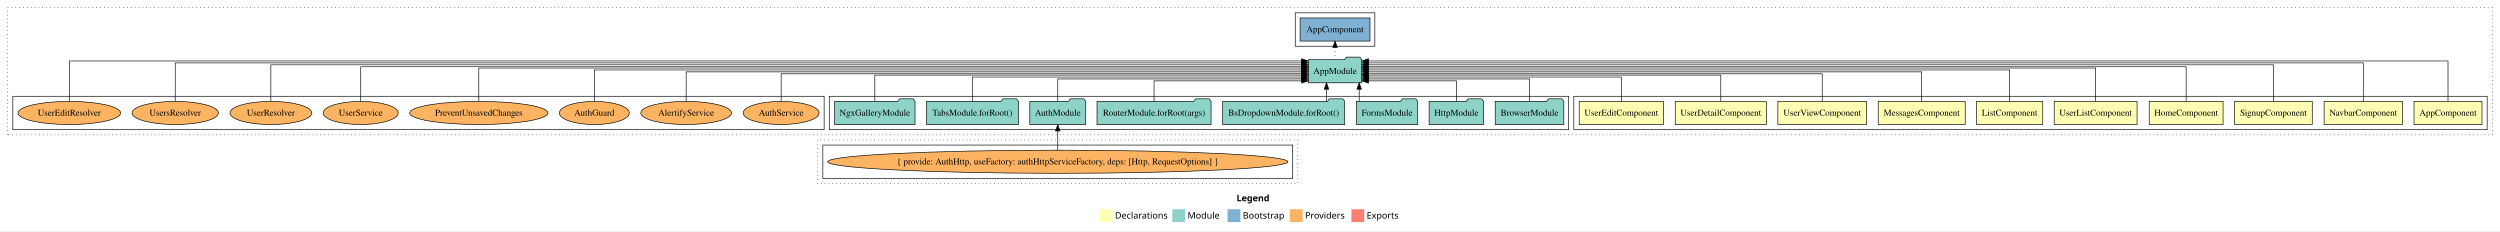
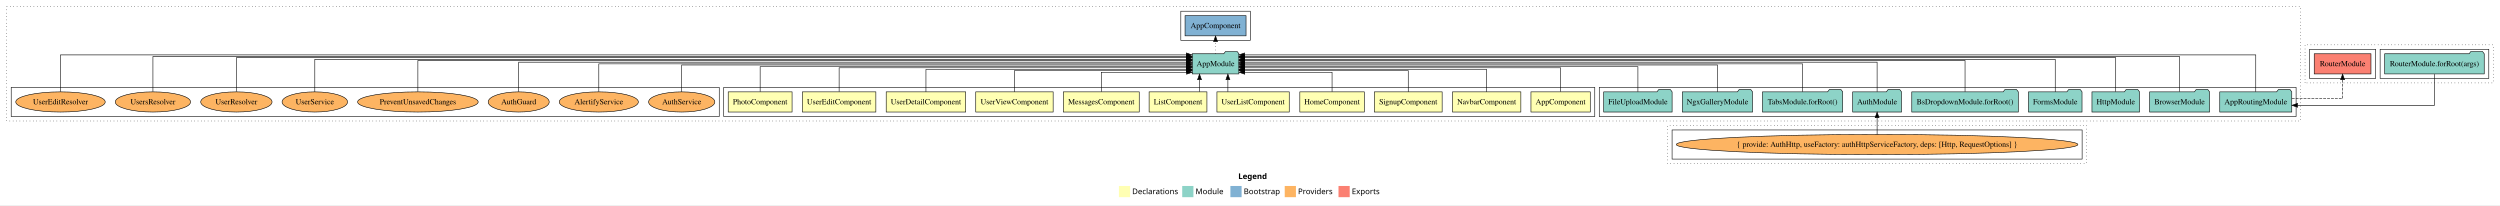
- <svg xmlns="http://www.w3.org/2000/svg" width="3895pt" height="360pt" viewBox="0.00 0.00 3895.00 360.00">
-   <g id="graph0" class="graph" transform="scale(1 1) rotate(0) translate(4 356)">
-     <polygon fill="#ffffff" stroke="transparent" points="-4,4 -4,-356 3891,-356 3891,4 -4,4" />
-     <text text-anchor="start" x="1922.509" y="-42.4" font-family="sans-serif" font-weight="bold" font-size="14.00" fill="#000000">Legend</text>
-     <polygon fill="#ffffb3" stroke="transparent" points="1709.5,-10 1709.5,-30 1729.5,-30 1729.5,-10 1709.5,-10" />
-     <text text-anchor="start" x="1733.129" y="-15.4" font-family="sans-serif" font-size="14.00" fill="#000000">  Declarations</text>
-     <polygon fill="#8dd3c7" stroke="transparent" points="1822.5,-10 1822.5,-30 1842.5,-30 1842.5,-10 1822.5,-10" />
-     <text text-anchor="start" x="1846.225" y="-15.4" font-family="sans-serif" font-size="14.00" fill="#000000">  Module</text>
-     <polygon fill="#80b1d3" stroke="transparent" points="1908.5,-10 1908.5,-30 1928.5,-30 1928.5,-10 1908.5,-10" />
-     <text text-anchor="start" x="1932.281" y="-15.4" font-family="sans-serif" font-size="14.00" fill="#000000">  Bootstrap</text>
-     <polygon fill="#fdb462" stroke="transparent" points="2005.5,-10 2005.5,-30 2025.5,-30 2025.5,-10 2005.5,-10" />
-     <text text-anchor="start" x="2029.173" y="-15.4" font-family="sans-serif" font-size="14.00" fill="#000000">  Providers</text>
-     <polygon fill="#fb8072" stroke="transparent" points="2101.5,-10 2101.5,-30 2121.5,-30 2121.5,-10 2101.5,-10" />
-     <text text-anchor="start" x="2125.226" y="-15.4" font-family="sans-serif" font-size="14.00" fill="#000000">  Exports</text>
+ <svg xmlns="http://www.w3.org/2000/svg" width="4463pt" height="366pt" viewBox="0.00 0.00 4463.00 366.00">
+   <g id="graph0" class="graph" transform="scale(1 1) rotate(0) translate(4 362)">
+     <polygon fill="#ffffff" stroke="transparent" points="-4,4 -4,-362 4459,-362 4459,4 -4,4" />
+     <text text-anchor="start" x="2206.509" y="-42.4" font-family="sans-serif" font-weight="bold" font-size="14.00" fill="#000000">Legend</text>
+     <polygon fill="#ffffb3" stroke="transparent" points="1993.5,-10 1993.5,-30 2013.5,-30 2013.5,-10 1993.5,-10" />
+     <text text-anchor="start" x="2017.129" y="-15.4" font-family="sans-serif" font-size="14.00" fill="#000000">  Declarations</text>
+     <polygon fill="#8dd3c7" stroke="transparent" points="2106.5,-10 2106.5,-30 2126.5,-30 2126.5,-10 2106.5,-10" />
+     <text text-anchor="start" x="2130.225" y="-15.4" font-family="sans-serif" font-size="14.00" fill="#000000">  Module</text>
+     <polygon fill="#80b1d3" stroke="transparent" points="2192.5,-10 2192.5,-30 2212.5,-30 2212.5,-10 2192.5,-10" />
+     <text text-anchor="start" x="2216.281" y="-15.4" font-family="sans-serif" font-size="14.00" fill="#000000">  Bootstrap</text>
+     <polygon fill="#fdb462" stroke="transparent" points="2289.5,-10 2289.5,-30 2309.5,-30 2309.5,-10 2289.5,-10" />
+     <text text-anchor="start" x="2313.173" y="-15.4" font-family="sans-serif" font-size="14.00" fill="#000000">  Providers</text>
+     <polygon fill="#fb8072" stroke="transparent" points="2385.5,-10 2385.5,-30 2405.5,-30 2405.5,-10 2385.5,-10" />
+     <text text-anchor="start" x="2409.226" y="-15.4" font-family="sans-serif" font-size="14.00" fill="#000000">  Exports</text>
    <g id="clust1" class="cluster">
-       <polygon fill="none" stroke="#000000" stroke-dasharray="1,5" points="8,-146 8,-344 3879,-344 3879,-146 8,-146" />
+       <polygon fill="none" stroke="#000000" stroke-dasharray="1,5" points="8,-146 8,-350 4103,-350 4103,-146 8,-146" />
    </g>
    <g id="clust2" class="cluster">
-       <polygon fill="none" stroke="#000000" points="2448,-154 2448,-206 3871,-206 3871,-154 2448,-154" />
-     </g>
-     <g id="clust13" class="cluster">
-       <polygon fill="none" stroke="#000000" points="1288,-154 1288,-206 2440,-206 2440,-154 1288,-154" />
-     </g>
-     <g id="clust15" class="cluster">
-       <polygon fill="none" stroke="#000000" points="2014,-284 2014,-336 2138,-336 2138,-284 2014,-284" />
+       <polygon fill="none" stroke="#000000" points="1288,-154 1288,-206 2843,-206 2843,-154 1288,-154" />
+     </g>
+     <g id="clust14" class="cluster">
+       <polygon fill="none" stroke="#000000" points="2851,-154 2851,-206 4095,-206 4095,-154 2851,-154" />
    </g>
    <g id="clust16" class="cluster">
+       <polygon fill="none" stroke="#000000" points="2104,-290 2104,-342 2228,-342 2228,-290 2104,-290" />
+     </g>
+     <g id="clust17" class="cluster">
      <polygon fill="none" stroke="#000000" points="16,-154 16,-206 1280,-206 1280,-154 16,-154" />
    </g>
-     <g id="clust17" class="cluster">
-       <polygon fill="none" stroke="#000000" stroke-dasharray="1,5" points="1270,-70 1270,-138 2018,-138 2018,-70 1270,-70" />
-     </g>
-     <g id="clust22" class="cluster">
-       <polygon fill="none" stroke="#000000" points="1278,-78 1278,-130 2010,-130 2010,-78 1278,-78" />
+     <g id="clust18" class="cluster">
+       <polygon fill="none" stroke="#000000" stroke-dasharray="1,5" points="4111,-214 4111,-282 4447,-282 4447,-214 4111,-214" />
+     </g>
+     <g id="clust20" class="cluster">
+       <polygon fill="none" stroke="#000000" points="4245,-222 4245,-274 4439,-274 4439,-222 4245,-222" />
+     </g>
+     <g id="clust21" class="cluster">
+       <polygon fill="none" stroke="#000000" points="4119,-222 4119,-274 4237,-274 4237,-222 4119,-222" />
+     </g>
+     <g id="clust24" class="cluster">
+       <polygon fill="none" stroke="#000000" stroke-dasharray="1,5" points="2973,-70 2973,-138 3721,-138 3721,-70 2973,-70" />
+     </g>
+     <g id="clust29" class="cluster">
+       <polygon fill="none" stroke="#000000" points="2981,-78 2981,-130 3713,-130 3713,-78 2981,-78" />
    </g>
    <g id="node1" class="node">
-       <polygon fill="#ffffb3" stroke="#000000" points="3862.94,-198 3757.06,-198 3757.06,-162 3862.94,-162 3862.94,-198" />
-       <text text-anchor="middle" x="3810" y="-175.8" font-family="Times,serif" font-size="14.00" fill="#000000">AppComponent</text>
+       <polygon fill="#ffffb3" stroke="#000000" points="2834.94,-198 2729.06,-198 2729.06,-162 2834.94,-162 2834.94,-198" />
+       <text text-anchor="middle" x="2782" y="-175.8" font-family="Times,serif" font-size="14.00" fill="#000000">AppComponent</text>
+     </g>
+     <g id="node12" class="node">
+       <polygon fill="#8dd3c7" stroke="#000000" points="2207.657,-266 2204.657,-270 2183.657,-270 2180.657,-266 2124.343,-266 2124.343,-230 2207.657,-230 2207.657,-266" />
+       <text text-anchor="middle" x="2166" y="-243.8" font-family="Times,serif" font-size="14.00" fill="#000000">AppModule</text>
+     </g>
+     <g id="edge1" class="edge">
+       <path fill="none" stroke="#000000" d="M2782,-198.302C2782,-216.27 2782,-241 2782,-241 2782,-241 2217.856,-241 2217.856,-241" />
+       <polygon fill="#000000" stroke="#000000" points="2217.856,-237.5 2207.856,-241 2217.856,-244.5 2217.856,-237.5" />
+     </g>
+     <g id="node2" class="node">
+       <polygon fill="#ffffb3" stroke="#000000" points="2711.03,-198 2588.97,-198 2588.97,-162 2711.03,-162 2711.03,-198" />
+       <text text-anchor="middle" x="2650" y="-175.8" font-family="Times,serif" font-size="14.00" fill="#000000">NavbarComponent</text>
+     </g>
+     <g id="edge2" class="edge">
+       <path fill="none" stroke="#000000" d="M2650,-198.034C2650,-215.06 2650,-238 2650,-238 2650,-238 2217.684,-238 2217.684,-238" />
+       <polygon fill="#000000" stroke="#000000" points="2217.684,-234.5 2207.684,-238 2217.684,-241.5 2217.684,-234.5" />
+     </g>
+     <g id="node3" class="node">
+       <polygon fill="#ffffb3" stroke="#000000" points="2570.506,-198 2449.494,-198 2449.494,-162 2570.506,-162 2570.506,-198" />
+       <text text-anchor="middle" x="2510" y="-175.8" font-family="Times,serif" font-size="14.00" fill="#000000">SignupComponent</text>
+     </g>
+     <g id="edge3" class="edge">
+       <path fill="none" stroke="#000000" d="M2510,-198.027C2510,-214.398 2510,-236 2510,-236 2510,-236 2217.837,-236 2217.837,-236" />
+       <polygon fill="#000000" stroke="#000000" points="2217.837,-232.5 2207.837,-236 2217.837,-239.5 2217.837,-232.5" />
+     </g>
+     <g id="node4" class="node">
+       <polygon fill="#ffffb3" stroke="#000000" points="2431.545,-198 2316.455,-198 2316.455,-162 2431.545,-162 2431.545,-198" />
+       <text text-anchor="middle" x="2374" y="-175.8" font-family="Times,serif" font-size="14.00" fill="#000000">HomeComponent</text>
+     </g>
+     <g id="edge4" class="edge">
+       <path fill="none" stroke="#000000" d="M2374,-198.24C2374,-213.571 2374,-233 2374,-233 2374,-233 2218.092,-233 2218.092,-233" />
+       <polygon fill="#000000" stroke="#000000" points="2218.092,-229.5 2208.092,-233 2218.092,-236.5 2218.092,-229.5" />
+     </g>
+     <g id="node5" class="node">
+       <polygon fill="#ffffb3" stroke="#000000" points="2297.538,-198 2168.462,-198 2168.462,-162 2297.538,-162 2297.538,-198" />
+       <text text-anchor="middle" x="2233" y="-175.8" font-family="Times,serif" font-size="14.00" fill="#000000">UserListComponent</text>
+     </g>
+     <g id="edge5" class="edge">
+       <path fill="none" stroke="#000000" d="M2188.03,-198.223C2188.03,-198.223 2188.03,-219.727 2188.03,-219.727" />
+       <polygon fill="#000000" stroke="#000000" points="2184.53,-219.727 2188.03,-229.727 2191.53,-219.727 2184.53,-219.727" />
+     </g>
+     <g id="node6" class="node">
+       <polygon fill="#ffffb3" stroke="#000000" points="2150.611,-198 2047.389,-198 2047.389,-162 2150.611,-162 2150.611,-198" />
+       <text text-anchor="middle" x="2099" y="-175.8" font-family="Times,serif" font-size="14.00" fill="#000000">ListComponent</text>
+     </g>
+     <g id="edge6" class="edge">
+       <path fill="none" stroke="#000000" d="M2137.364,-198.223C2137.364,-198.223 2137.364,-219.727 2137.364,-219.727" />
+       <polygon fill="#000000" stroke="#000000" points="2133.864,-219.727 2137.364,-229.727 2140.864,-219.727 2133.864,-219.727" />
+     </g>
+     <g id="node7" class="node">
+       <polygon fill="#ffffb3" stroke="#000000" points="2029.755,-198 1894.245,-198 1894.245,-162 2029.755,-162 2029.755,-198" />
+       <text text-anchor="middle" x="1962" y="-175.8" font-family="Times,serif" font-size="14.00" fill="#000000">MessagesComponent</text>
+     </g>
+     <g id="edge7" class="edge">
+       <path fill="none" stroke="#000000" d="M1962,-198.24C1962,-213.571 1962,-233 1962,-233 1962,-233 2114.225,-233 2114.225,-233" />
+       <polygon fill="#000000" stroke="#000000" points="2114.225,-236.5 2124.225,-233 2114.225,-229.5 2114.225,-236.5" />
+     </g>
+     <g id="node8" class="node">
+       <polygon fill="#ffffb3" stroke="#000000" points="1876.077,-198 1737.923,-198 1737.923,-162 1876.077,-162 1876.077,-198" />
+       <text text-anchor="middle" x="1807" y="-175.8" font-family="Times,serif" font-size="14.00" fill="#000000">UserViewComponent</text>
+     </g>
+     <g id="edge8" class="edge">
+       <path fill="none" stroke="#000000" d="M1807,-198.027C1807,-214.398 1807,-236 1807,-236 1807,-236 2114.115,-236 2114.115,-236" />
+       <polygon fill="#000000" stroke="#000000" points="2114.116,-239.5 2124.115,-236 2114.115,-232.5 2114.116,-239.5" />
+     </g>
+     <g id="node9" class="node">
+       <polygon fill="#ffffb3" stroke="#000000" points="1719.966,-198 1578.034,-198 1578.034,-162 1719.966,-162 1719.966,-198" />
+       <text text-anchor="middle" x="1649" y="-175.8" font-family="Times,serif" font-size="14.00" fill="#000000">UserDetailComponent</text>
+     </g>
+     <g id="edge9" class="edge">
+       <path fill="none" stroke="#000000" d="M1649,-198.034C1649,-215.06 1649,-238 1649,-238 1649,-238 2114.13,-238 2114.13,-238" />
+       <polygon fill="#000000" stroke="#000000" points="2114.13,-241.5 2124.13,-238 2114.13,-234.5 2114.13,-241.5" />
+     </g>
+     <g id="node10" class="node">
+       <polygon fill="#ffffb3" stroke="#000000" points="1559.593,-198 1428.407,-198 1428.407,-162 1559.593,-162 1559.593,-198" />
+       <text text-anchor="middle" x="1494" y="-175.8" font-family="Times,serif" font-size="14.00" fill="#000000">UserEditComponent</text>
+     </g>
+     <g id="edge10" class="edge">
+       <path fill="none" stroke="#000000" d="M1494,-198.302C1494,-216.27 1494,-241 1494,-241 1494,-241 2114.217,-241 2114.217,-241" />
+       <polygon fill="#000000" stroke="#000000" points="2114.217,-244.5 2124.217,-241 2114.217,-237.5 2114.217,-244.5" />
    </g>
    <g id="node11" class="node">
-       <polygon fill="#8dd3c7" stroke="#000000" points="2117.657,-263 2114.657,-267 2093.657,-267 2090.657,-263 2034.343,-263 2034.343,-227 2117.657,-227 2117.657,-263" />
-       <text text-anchor="middle" x="2076" y="-240.8" font-family="Times,serif" font-size="14.00" fill="#000000">AppModule</text>
-     </g>
-     <g id="edge1" class="edge">
-       <path fill="none" stroke="#000000" d="M3810,-198.38C3810,-222.279 3810,-261 3810,-261 3810,-261 2128.004,-261 2128.004,-261" />
-       <polygon fill="#000000" stroke="#000000" points="2128.004,-257.5 2118.004,-261 2128.004,-264.5 2128.004,-257.5" />
-     </g>
-     <g id="node2" class="node">
-       <polygon fill="#ffffb3" stroke="#000000" points="3739.03,-198 3616.97,-198 3616.97,-162 3739.03,-162 3739.03,-198" />
-       <text text-anchor="middle" x="3678" y="-175.8" font-family="Times,serif" font-size="14.00" fill="#000000">NavbarComponent</text>
-     </g>
-     <g id="edge2" class="edge">
-       <path fill="none" stroke="#000000" d="M3678,-198.091C3678,-221.133 3678,-258 3678,-258 3678,-258 2128.026,-258 2128.026,-258" />
-       <polygon fill="#000000" stroke="#000000" points="2128.026,-254.5 2118.026,-258 2128.026,-261.5 2128.026,-254.5" />
-     </g>
-     <g id="node3" class="node">
-       <polygon fill="#ffffb3" stroke="#000000" points="3598.506,-198 3477.494,-198 3477.494,-162 3598.506,-162 3598.506,-198" />
-       <text text-anchor="middle" x="3538" y="-175.8" font-family="Times,serif" font-size="14.00" fill="#000000">SignupComponent</text>
-     </g>
-     <g id="edge3" class="edge">
-       <path fill="none" stroke="#000000" d="M3538,-198.155C3538,-220.352 3538,-255 3538,-255 3538,-255 2127.788,-255 2127.788,-255" />
-       <polygon fill="#000000" stroke="#000000" points="2127.788,-251.5 2117.788,-255 2127.788,-258.5 2127.788,-251.5" />
-     </g>
-     <g id="node4" class="node">
-       <polygon fill="#ffffb3" stroke="#000000" points="3459.545,-198 3344.455,-198 3344.455,-162 3459.545,-162 3459.545,-198" />
-       <text text-anchor="middle" x="3402" y="-175.8" font-family="Times,serif" font-size="14.00" fill="#000000">HomeComponent</text>
-     </g>
-     <g id="edge4" class="edge">
-       <path fill="none" stroke="#000000" d="M3402,-198.169C3402,-219.498 3402,-252 3402,-252 3402,-252 2127.875,-252 2127.875,-252" />
-       <polygon fill="#000000" stroke="#000000" points="2127.875,-248.5 2117.875,-252 2127.875,-255.5 2127.875,-248.5" />
-     </g>
-     <g id="node5" class="node">
-       <polygon fill="#ffffb3" stroke="#000000" points="3325.538,-198 3196.462,-198 3196.462,-162 3325.538,-162 3325.538,-198" />
-       <text text-anchor="middle" x="3261" y="-175.8" font-family="Times,serif" font-size="14.00" fill="#000000">UserListComponent</text>
-     </g>
-     <g id="edge5" class="edge">
-       <path fill="none" stroke="#000000" d="M3261,-198.027C3261,-218.767 3261,-250 3261,-250 3261,-250 2127.827,-250 2127.827,-250" />
-       <polygon fill="#000000" stroke="#000000" points="2127.827,-246.5 2117.827,-250 2127.827,-253.5 2127.827,-246.5" />
-     </g>
-     <g id="node6" class="node">
-       <polygon fill="#ffffb3" stroke="#000000" points="3178.611,-198 3075.389,-198 3075.389,-162 3178.611,-162 3178.611,-198" />
-       <text text-anchor="middle" x="3127" y="-175.8" font-family="Times,serif" font-size="14.00" fill="#000000">ListComponent</text>
-     </g>
-     <g id="edge6" class="edge">
-       <path fill="none" stroke="#000000" d="M3127,-198.308C3127,-218.145 3127,-247 3127,-247 3127,-247 2127.849,-247 2127.849,-247" />
-       <polygon fill="#000000" stroke="#000000" points="2127.849,-243.5 2117.849,-247 2127.849,-250.5 2127.849,-243.5" />
-     </g>
-     <g id="node7" class="node">
-       <polygon fill="#ffffb3" stroke="#000000" points="3057.755,-198 2922.245,-198 2922.245,-162 3057.755,-162 3057.755,-198" />
-       <text text-anchor="middle" x="2990" y="-175.8" font-family="Times,serif" font-size="14.00" fill="#000000">MessagesComponent</text>
-     </g>
-     <g id="edge7" class="edge">
-       <path fill="none" stroke="#000000" d="M2990,-198.169C2990,-217.09 2990,-244 2990,-244 2990,-244 2127.949,-244 2127.949,-244" />
-       <polygon fill="#000000" stroke="#000000" points="2127.949,-240.5 2117.949,-244 2127.949,-247.5 2127.949,-240.5" />
-     </g>
-     <g id="node8" class="node">
-       <polygon fill="#ffffb3" stroke="#000000" points="2904.077,-198 2765.923,-198 2765.923,-162 2904.077,-162 2904.077,-198" />
-       <text text-anchor="middle" x="2835" y="-175.8" font-family="Times,serif" font-size="14.00" fill="#000000">UserViewComponent</text>
-     </g>
-     <g id="edge8" class="edge">
-       <path fill="none" stroke="#000000" d="M2835,-198.302C2835,-216.27 2835,-241 2835,-241 2835,-241 2127.888,-241 2127.888,-241" />
-       <polygon fill="#000000" stroke="#000000" points="2127.888,-237.5 2117.888,-241 2127.888,-244.5 2127.888,-237.5" />
-     </g>
-     <g id="node9" class="node">
-       <polygon fill="#ffffb3" stroke="#000000" points="2747.966,-198 2606.034,-198 2606.034,-162 2747.966,-162 2747.966,-198" />
-       <text text-anchor="middle" x="2677" y="-175.8" font-family="Times,serif" font-size="14.00" fill="#000000">UserDetailComponent</text>
-     </g>
-     <g id="edge9" class="edge">
-       <path fill="none" stroke="#000000" d="M2677,-198.023C2677,-215.373 2677,-239 2677,-239 2677,-239 2127.784,-239 2127.784,-239" />
-       <polygon fill="#000000" stroke="#000000" points="2127.784,-235.5 2117.784,-239 2127.784,-242.5 2127.784,-235.5" />
-     </g>
-     <g id="node10" class="node">
-       <polygon fill="#ffffb3" stroke="#000000" points="2587.593,-198 2456.407,-198 2456.407,-162 2587.593,-162 2587.593,-198" />
-       <text text-anchor="middle" x="2522" y="-175.8" font-family="Times,serif" font-size="14.00" fill="#000000">UserEditComponent</text>
-     </g>
-     <g id="edge10" class="edge">
-       <path fill="none" stroke="#000000" d="M2522,-198.027C2522,-214.398 2522,-236 2522,-236 2522,-236 2127.959,-236 2127.959,-236" />
-       <polygon fill="#000000" stroke="#000000" points="2127.959,-232.5 2117.959,-236 2127.959,-239.5 2127.959,-232.5" />
+       <polygon fill="#ffffb3" stroke="#000000" points="1410.006,-198 1295.994,-198 1295.994,-162 1410.006,-162 1410.006,-198" />
+       <text text-anchor="middle" x="1353" y="-175.8" font-family="Times,serif" font-size="14.00" fill="#000000">PhotoComponent</text>
+     </g>
+     <g id="edge11" class="edge">
+       <path fill="none" stroke="#000000" d="M1353,-198.222C1353,-216.828 1353,-243 1353,-243 1353,-243 2114.284,-243 2114.284,-243" />
+       <polygon fill="#000000" stroke="#000000" points="2114.284,-246.5 2124.284,-243 2114.284,-239.5 2114.284,-246.5" />
+     </g>
+     <g id="node22" class="node">
+       <polygon fill="#80b1d3" stroke="#000000" points="2220.439,-334 2111.561,-334 2111.561,-298 2220.439,-298 2220.439,-334" />
+       <text text-anchor="middle" x="2166" y="-311.8" font-family="Times,serif" font-size="14.00" fill="#000000">AppComponent </text>
+     </g>
+     <g id="edge21" class="edge">
+       <path fill="none" stroke="#000000" stroke-dasharray="1,5" d="M2166,-266.223C2166,-266.223 2166,-287.727 2166,-287.727" />
+       <polygon fill="#000000" stroke="#000000" points="2162.5,-287.727 2166,-297.727 2169.5,-287.727 2162.5,-287.727" />
+     </g>
+     <g id="node13" class="node">
+       <polygon fill="#8dd3c7" stroke="#000000" points="3940.473,-198 3937.473,-202 3916.473,-202 3913.473,-198 3833.527,-198 3833.527,-162 3940.473,-162 3940.473,-198" />
+       <text text-anchor="middle" x="3887" y="-175.8" font-family="Times,serif" font-size="14.00" fill="#000000">BrowserModule</text>
+     </g>
+     <g id="edge12" class="edge">
+       <path fill="none" stroke="#000000" d="M3887,-198.38C3887,-222.279 3887,-261 3887,-261 3887,-261 2217.689,-261 2217.689,-261" />
+       <polygon fill="#000000" stroke="#000000" points="2217.689,-257.5 2207.689,-261 2217.689,-264.5 2217.689,-257.5" />
+     </g>
+     <g id="node14" class="node">
+       <polygon fill="#8dd3c7" stroke="#000000" points="3815.439,-198 3812.439,-202 3791.439,-202 3788.439,-198 3730.561,-198 3730.561,-162 3815.439,-162 3815.439,-198" />
+       <text text-anchor="middle" x="3773" y="-175.8" font-family="Times,serif" font-size="14.00" fill="#000000">HttpModule</text>
+     </g>
+     <g id="edge13" class="edge">
+       <path fill="none" stroke="#000000" d="M3773,-198.323C3773,-221.66 3773,-259 3773,-259 3773,-259 2217.747,-259 2217.747,-259" />
+       <polygon fill="#000000" stroke="#000000" points="2217.747,-255.5 2207.747,-259 2217.747,-262.5 2217.747,-255.5" />
+     </g>
+     <g id="node15" class="node">
+       <polygon fill="#8dd3c7" stroke="#000000" points="3712.829,-198 3709.829,-202 3688.829,-202 3685.829,-198 3617.171,-198 3617.171,-162 3712.829,-162 3712.829,-198" />
+       <text text-anchor="middle" x="3665" y="-175.8" font-family="Times,serif" font-size="14.00" fill="#000000">FormsModule</text>
+     </g>
+     <g id="edge14" class="edge">
+       <path fill="none" stroke="#000000" d="M3665,-198.011C3665,-220.485 3665,-256 3665,-256 3665,-256 2218.051,-256 2218.051,-256" />
+       <polygon fill="#000000" stroke="#000000" points="2218.051,-252.5 2208.051,-256 2218.051,-259.5 2218.051,-252.5" />
+     </g>
+     <g id="node16" class="node">
+       <polygon fill="#8dd3c7" stroke="#000000" points="3599.075,-198 3596.075,-202 3575.075,-202 3572.075,-198 3408.925,-198 3408.925,-162 3599.075,-162 3599.075,-198" />
+       <text text-anchor="middle" x="3504" y="-175.8" font-family="Times,serif" font-size="14.00" fill="#000000">BsDropdownModule.forRoot()</text>
+     </g>
+     <g id="edge15" class="edge">
+       <path fill="none" stroke="#000000" d="M3504,-198.292C3504,-220.206 3504,-254 3504,-254 3504,-254 2217.881,-254 2217.881,-254" />
+       <polygon fill="#000000" stroke="#000000" points="2217.881,-250.5 2207.881,-254 2217.881,-257.5 2217.881,-250.5" />
+     </g>
+     <g id="node17" class="node">
+       <polygon fill="#8dd3c7" stroke="#000000" points="3390.548,-198 3387.548,-202 3366.548,-202 3363.548,-198 3303.452,-198 3303.452,-162 3390.548,-162 3390.548,-198" />
+       <text text-anchor="middle" x="3347" y="-175.8" font-family="Times,serif" font-size="14.00" fill="#000000">AuthModule</text>
+     </g>
+     <g id="edge16" class="edge">
+       <path fill="none" stroke="#000000" d="M3347,-198.284C3347,-219.321 3347,-251 3347,-251 3347,-251 2217.686,-251 2217.686,-251" />
+       <polygon fill="#000000" stroke="#000000" points="2217.686,-247.5 2207.686,-251 2217.686,-254.5 2217.686,-247.5" />
+     </g>
+     <g id="node18" class="node">
+       <polygon fill="#8dd3c7" stroke="#000000" points="3285.631,-198 3282.631,-202 3261.631,-202 3258.631,-198 3142.369,-198 3142.369,-162 3285.631,-162 3285.631,-198" />
+       <text text-anchor="middle" x="3214" y="-175.8" font-family="Times,serif" font-size="14.00" fill="#000000">TabsModule.forRoot()</text>
+     </g>
+     <g id="edge17" class="edge">
+       <path fill="none" stroke="#000000" d="M3214,-198.223C3214,-218.365 3214,-248 3214,-248 3214,-248 2217.73,-248 2217.73,-248" />
+       <polygon fill="#000000" stroke="#000000" points="2217.73,-244.5 2207.73,-248 2217.729,-251.5 2217.73,-244.5" />
+     </g>
+     <g id="node19" class="node">
+       <polygon fill="#8dd3c7" stroke="#000000" points="3124.635,-198 3121.635,-202 3100.635,-202 3097.635,-198 2999.365,-198 2999.365,-162 3124.635,-162 3124.635,-198" />
+       <text text-anchor="middle" x="3062" y="-175.8" font-family="Times,serif" font-size="14.00" fill="#000000">NgxGalleryModule</text>
+     </g>
+     <g id="edge18" class="edge">
+       <path fill="none" stroke="#000000" d="M3062,-198.035C3062,-217.576 3062,-246 3062,-246 3062,-246 2217.716,-246 2217.716,-246" />
+       <polygon fill="#000000" stroke="#000000" points="2217.716,-242.5 2207.716,-246 2217.716,-249.5 2217.716,-242.5" />
    </g>
    <g id="node20" class="node">
-       <polygon fill="#80b1d3" stroke="#000000" points="2130.439,-328 2021.561,-328 2021.561,-292 2130.439,-292 2130.439,-328" />
-       <text text-anchor="middle" x="2076" y="-305.8" font-family="Times,serif" font-size="14.00" fill="#000000">AppComponent </text>
+       <polygon fill="#8dd3c7" stroke="#000000" points="2981.041,-198 2978.041,-202 2957.041,-202 2954.041,-198 2858.959,-198 2858.959,-162 2981.041,-162 2981.041,-198" />
+       <text text-anchor="middle" x="2920" y="-175.8" font-family="Times,serif" font-size="14.00" fill="#000000">FileUploadModule</text>
    </g>
    <g id="edge19" class="edge">
-       <path fill="none" stroke="#000000" stroke-dasharray="1,5" d="M2076,-263.106C2076,-263.106 2076,-281.991 2076,-281.991" />
-       <polygon fill="#000000" stroke="#000000" points="2072.5,-281.991 2076,-291.991 2079.5,-281.991 2072.5,-281.991" />
-     </g>
-     <g id="node12" class="node">
-       <polygon fill="#8dd3c7" stroke="#000000" points="2432.473,-198 2429.473,-202 2408.473,-202 2405.473,-198 2325.527,-198 2325.527,-162 2432.473,-162 2432.473,-198" />
-       <text text-anchor="middle" x="2379" y="-175.8" font-family="Times,serif" font-size="14.00" fill="#000000">BrowserModule</text>
-     </g>
-     <g id="edge11" class="edge">
-       <path fill="none" stroke="#000000" d="M2379,-198.24C2379,-213.571 2379,-233 2379,-233 2379,-233 2127.813,-233 2127.813,-233" />
-       <polygon fill="#000000" stroke="#000000" points="2127.813,-229.5 2117.813,-233 2127.813,-236.5 2127.813,-229.5" />
-     </g>
-     <g id="node13" class="node">
-       <polygon fill="#8dd3c7" stroke="#000000" points="2307.439,-198 2304.439,-202 2283.439,-202 2280.439,-198 2222.561,-198 2222.561,-162 2307.439,-162 2307.439,-198" />
-       <text text-anchor="middle" x="2265" y="-175.8" font-family="Times,serif" font-size="14.00" fill="#000000">HttpModule</text>
-     </g>
-     <g id="edge12" class="edge">
-       <path fill="none" stroke="#000000" d="M2265,-198.051C2265,-212.373 2265,-230 2265,-230 2265,-230 2127.945,-230 2127.945,-230" />
-       <polygon fill="#000000" stroke="#000000" points="2127.945,-226.5 2117.945,-230 2127.945,-233.5 2127.945,-226.5" />
-     </g>
-     <g id="node14" class="node">
-       <polygon fill="#8dd3c7" stroke="#000000" points="2204.829,-198 2201.829,-202 2180.829,-202 2177.829,-198 2109.171,-198 2109.171,-162 2204.829,-162 2204.829,-198" />
-       <text text-anchor="middle" x="2157" y="-175.8" font-family="Times,serif" font-size="14.00" fill="#000000">FormsModule</text>
-     </g>
-     <g id="edge13" class="edge">
-       <path fill="none" stroke="#000000" d="M2113.582,-198.106C2113.582,-198.106 2113.582,-216.991 2113.582,-216.991" />
-       <polygon fill="#000000" stroke="#000000" points="2110.082,-216.991 2113.582,-226.991 2117.082,-216.991 2110.082,-216.991" />
-     </g>
-     <g id="node15" class="node">
-       <polygon fill="#8dd3c7" stroke="#000000" points="2091.075,-198 2088.075,-202 2067.075,-202 2064.075,-198 1900.925,-198 1900.925,-162 2091.075,-162 2091.075,-198" />
-       <text text-anchor="middle" x="1996" y="-175.8" font-family="Times,serif" font-size="14.00" fill="#000000">BsDropdownModule.forRoot()</text>
-     </g>
-     <g id="edge14" class="edge">
-       <path fill="none" stroke="#000000" d="M2062.729,-198.106C2062.729,-198.106 2062.729,-216.991 2062.729,-216.991" />
-       <polygon fill="#000000" stroke="#000000" points="2059.23,-216.991 2062.729,-226.991 2066.23,-216.991 2059.23,-216.991" />
-     </g>
-     <g id="node16" class="node">
-       <polygon fill="#8dd3c7" stroke="#000000" points="1882.842,-198 1879.842,-202 1858.842,-202 1855.842,-198 1705.158,-198 1705.158,-162 1882.842,-162 1882.842,-198" />
-       <text text-anchor="middle" x="1794" y="-175.8" font-family="Times,serif" font-size="14.00" fill="#000000">RouterModule.forRoot(args)</text>
-     </g>
-     <g id="edge15" class="edge">
-       <path fill="none" stroke="#000000" d="M1794,-198.051C1794,-212.373 1794,-230 1794,-230 1794,-230 2024.086,-230 2024.086,-230" />
-       <polygon fill="#000000" stroke="#000000" points="2024.086,-233.5 2034.086,-230 2024.086,-226.5 2024.086,-233.5" />
-     </g>
-     <g id="node17" class="node">
-       <polygon fill="#8dd3c7" stroke="#000000" points="1687.548,-198 1684.548,-202 1663.548,-202 1660.548,-198 1600.452,-198 1600.452,-162 1687.548,-162 1687.548,-198" />
-       <text text-anchor="middle" x="1644" y="-175.8" font-family="Times,serif" font-size="14.00" fill="#000000">AuthModule</text>
-     </g>
-     <g id="edge16" class="edge">
-       <path fill="none" stroke="#000000" d="M1644,-198.24C1644,-213.571 1644,-233 1644,-233 1644,-233 2024.186,-233 2024.186,-233" />
-       <polygon fill="#000000" stroke="#000000" points="2024.186,-236.5 2034.186,-233 2024.186,-229.5 2024.186,-236.5" />
-     </g>
-     <g id="node18" class="node">
-       <polygon fill="#8dd3c7" stroke="#000000" points="1582.631,-198 1579.631,-202 1558.631,-202 1555.631,-198 1439.369,-198 1439.369,-162 1582.631,-162 1582.631,-198" />
-       <text text-anchor="middle" x="1511" y="-175.8" font-family="Times,serif" font-size="14.00" fill="#000000">TabsModule.forRoot()</text>
-     </g>
-     <g id="edge17" class="edge">
-       <path fill="none" stroke="#000000" d="M1511,-198.027C1511,-214.398 1511,-236 1511,-236 1511,-236 2023.995,-236 2023.995,-236" />
-       <polygon fill="#000000" stroke="#000000" points="2023.995,-239.5 2033.995,-236 2023.995,-232.5 2023.995,-239.5" />
-     </g>
-     <g id="node19" class="node">
-       <polygon fill="#8dd3c7" stroke="#000000" points="1421.634,-198 1418.634,-202 1397.634,-202 1394.634,-198 1296.366,-198 1296.366,-162 1421.634,-162 1421.634,-198" />
-       <text text-anchor="middle" x="1359" y="-175.8" font-family="Times,serif" font-size="14.00" fill="#000000">NgxGalleryModule</text>
-     </g>
-     <g id="edge18" class="edge">
-       <path fill="none" stroke="#000000" d="M1359,-198.023C1359,-215.373 1359,-239 1359,-239 1359,-239 2024.089,-239 2024.089,-239" />
-       <polygon fill="#000000" stroke="#000000" points="2024.089,-242.5 2034.089,-239 2024.089,-235.5 2024.089,-242.5" />
+       <path fill="none" stroke="#000000" d="M2920,-198.222C2920,-216.828 2920,-243 2920,-243 2920,-243 2217.883,-243 2217.883,-243" />
+       <polygon fill="#000000" stroke="#000000" points="2217.883,-239.5 2207.883,-243 2217.883,-246.5 2217.883,-239.5" />
    </g>
    <g id="node21" class="node">
+       <polygon fill="#8dd3c7" stroke="#000000" points="4087.274,-198 4084.274,-202 4063.274,-202 4060.274,-198 3958.726,-198 3958.726,-162 4087.274,-162 4087.274,-198" />
+       <text text-anchor="middle" x="4023" y="-175.8" font-family="Times,serif" font-size="14.00" fill="#000000">AppRoutingModule</text>
+     </g>
+     <g id="edge20" class="edge">
+       <path fill="none" stroke="#000000" d="M4023,-198.227C4023,-222.932 4023,-264 4023,-264 4023,-264 2217.831,-264 2217.831,-264" />
+       <polygon fill="#000000" stroke="#000000" points="2217.831,-260.5 2207.831,-264 2217.831,-267.5 2217.831,-260.5" />
+     </g>
+     <g id="node32" class="node">
+       <polygon fill="#fb8072" stroke="#000000" points="4228.652,-266 4127.348,-266 4127.348,-230 4228.652,-230 4228.652,-266" />
+       <text text-anchor="middle" x="4178" y="-243.8" font-family="Times,serif" font-size="14.00" fill="#000000">RouterModule </text>
+     </g>
+     <g id="edge31" class="edge">
+       <path fill="none" stroke="#000000" stroke-dasharray="5,2" d="M4087.387,-186C4129.973,-186 4178,-186 4178,-186 4178,-186 4178,-219.733 4178,-219.733" />
+       <polygon fill="#000000" stroke="#000000" points="4174.5,-219.733 4178,-229.733 4181.5,-219.733 4174.5,-219.733" />
+     </g>
+     <g id="node23" class="node">
      <ellipse fill="#fdb462" stroke="#000000" cx="1213" cy="-180" rx="59.108" ry="18" />
      <text text-anchor="middle" x="1213" y="-175.8" font-family="Times,serif" font-size="14.00" fill="#000000">AuthService</text>
    </g>
-     <g id="edge20" class="edge">
-       <path fill="none" stroke="#000000" d="M1213,-198.302C1213,-216.27 1213,-241 1213,-241 1213,-241 2024.084,-241 2024.084,-241" />
-       <polygon fill="#000000" stroke="#000000" points="2024.084,-244.5 2034.084,-241 2024.084,-237.5 2024.084,-244.5" />
-     </g>
-     <g id="node22" class="node">
+     <g id="edge22" class="edge">
+       <path fill="none" stroke="#000000" d="M1213,-198.035C1213,-217.576 1213,-246 1213,-246 1213,-246 2114.13,-246 2114.13,-246" />
+       <polygon fill="#000000" stroke="#000000" points="2114.13,-249.5 2124.13,-246 2114.13,-242.5 2114.13,-249.5" />
+     </g>
+     <g id="node24" class="node">
      <ellipse fill="#fdb462" stroke="#000000" cx="1065" cy="-180" rx="70.618" ry="18" />
      <text text-anchor="middle" x="1065" y="-175.8" font-family="Times,serif" font-size="14.00" fill="#000000">AlertifyService</text>
    </g>
-     <g id="edge21" class="edge">
-       <path fill="none" stroke="#000000" d="M1065,-198.169C1065,-217.09 1065,-244 1065,-244 1065,-244 2024.165,-244 2024.165,-244" />
-       <polygon fill="#000000" stroke="#000000" points="2024.165,-247.5 2034.165,-244 2024.165,-240.5 2024.165,-247.5" />
-     </g>
-     <g id="node23" class="node">
+     <g id="edge23" class="edge">
+       <path fill="none" stroke="#000000" d="M1065,-198.223C1065,-218.365 1065,-248 1065,-248 1065,-248 2114.184,-248 2114.184,-248" />
+       <polygon fill="#000000" stroke="#000000" points="2114.184,-251.5 2124.184,-248 2114.184,-244.5 2114.184,-251.5" />
+     </g>
+     <g id="node25" class="node">
      <ellipse fill="#fdb462" stroke="#000000" cx="922" cy="-180" rx="54.457" ry="18" />
      <text text-anchor="middle" x="922" y="-175.8" font-family="Times,serif" font-size="14.00" fill="#000000">AuthGuard</text>
    </g>
-     <g id="edge22" class="edge">
-       <path fill="none" stroke="#000000" d="M922,-198.308C922,-218.145 922,-247 922,-247 922,-247 2024.247,-247 2024.247,-247" />
-       <polygon fill="#000000" stroke="#000000" points="2024.247,-250.5 2034.247,-247 2024.247,-243.5 2024.247,-250.5" />
-     </g>
-     <g id="node24" class="node">
+     <g id="edge24" class="edge">
+       <path fill="none" stroke="#000000" d="M922,-198.284C922,-219.321 922,-251 922,-251 922,-251 2114.254,-251 2114.254,-251" />
+       <polygon fill="#000000" stroke="#000000" points="2114.254,-254.5 2124.254,-251 2114.254,-247.5 2114.254,-254.5" />
+     </g>
+     <g id="node26" class="node">
      <ellipse fill="#fdb462" stroke="#000000" cx="742" cy="-180" rx="107.648" ry="18" />
      <text text-anchor="middle" x="742" y="-175.8" font-family="Times,serif" font-size="14.00" fill="#000000">PreventUnsavedChanges</text>
    </g>
-     <g id="edge23" class="edge">
-       <path fill="none" stroke="#000000" d="M742,-198.027C742,-218.767 742,-250 742,-250 742,-250 2024.244,-250 2024.244,-250" />
-       <polygon fill="#000000" stroke="#000000" points="2024.244,-253.5 2034.244,-250 2024.244,-246.5 2024.244,-253.5" />
-     </g>
-     <g id="node25" class="node">
+     <g id="edge25" class="edge">
+       <path fill="none" stroke="#000000" d="M742,-198.292C742,-220.206 742,-254 742,-254 742,-254 2114.154,-254 2114.154,-254" />
+       <polygon fill="#000000" stroke="#000000" points="2114.154,-257.5 2124.154,-254 2114.153,-250.5 2114.154,-257.5" />
+     </g>
+     <g id="node27" class="node">
      <ellipse fill="#fdb462" stroke="#000000" cx="558" cy="-180" rx="58.441" ry="18" />
      <text text-anchor="middle" x="558" y="-175.8" font-family="Times,serif" font-size="14.00" fill="#000000">UserService</text>
    </g>
-     <g id="edge24" class="edge">
-       <path fill="none" stroke="#000000" d="M558,-198.169C558,-219.498 558,-252 558,-252 558,-252 2024.214,-252 2024.214,-252" />
-       <polygon fill="#000000" stroke="#000000" points="2024.214,-255.5 2034.214,-252 2024.214,-248.5 2024.214,-255.5" />
-     </g>
-     <g id="node26" class="node">
+     <g id="edge26" class="edge">
+       <path fill="none" stroke="#000000" d="M558,-198.011C558,-220.485 558,-256 558,-256 558,-256 2114.227,-256 2114.227,-256" />
+       <polygon fill="#000000" stroke="#000000" points="2114.227,-259.5 2124.227,-256 2114.227,-252.5 2114.227,-259.5" />
+     </g>
+     <g id="node28" class="node">
      <ellipse fill="#fdb462" stroke="#000000" cx="418" cy="-180" rx="63.679" ry="18" />
      <text text-anchor="middle" x="418" y="-175.8" font-family="Times,serif" font-size="14.00" fill="#000000">UserResolver</text>
    </g>
-     <g id="edge25" class="edge">
-       <path fill="none" stroke="#000000" d="M418,-198.155C418,-220.352 418,-255 418,-255 418,-255 2024.186,-255 2024.186,-255" />
-       <polygon fill="#000000" stroke="#000000" points="2024.186,-258.5 2034.186,-255 2024.186,-251.5 2024.186,-258.5" />
-     </g>
-     <g id="node27" class="node">
+     <g id="edge27" class="edge">
+       <path fill="none" stroke="#000000" d="M418,-198.323C418,-221.66 418,-259 418,-259 418,-259 2114.087,-259 2114.087,-259" />
+       <polygon fill="#000000" stroke="#000000" points="2114.087,-262.5 2124.087,-259 2114.087,-255.5 2114.087,-262.5" />
+     </g>
+     <g id="node29" class="node">
      <ellipse fill="#fdb462" stroke="#000000" cx="269" cy="-180" rx="67.191" ry="18" />
      <text text-anchor="middle" x="269" y="-175.8" font-family="Times,serif" font-size="14.00" fill="#000000">UsersResolver</text>
    </g>
-     <g id="edge26" class="edge">
-       <path fill="none" stroke="#000000" d="M269,-198.091C269,-221.133 269,-258 269,-258 269,-258 2023.993,-258 2023.993,-258" />
-       <polygon fill="#000000" stroke="#000000" points="2023.993,-261.5 2033.993,-258 2023.993,-254.5 2023.993,-261.5" />
-     </g>
-     <g id="node28" class="node">
+     <g id="edge28" class="edge">
+       <path fill="none" stroke="#000000" d="M269,-198.38C269,-222.279 269,-261 269,-261 269,-261 2114.168,-261 2114.168,-261" />
+       <polygon fill="#000000" stroke="#000000" points="2114.168,-264.5 2124.168,-261 2114.168,-257.5 2114.168,-264.5" />
+     </g>
+     <g id="node30" class="node">
      <ellipse fill="#fdb462" stroke="#000000" cx="104" cy="-180" rx="79.87" ry="18" />
      <text text-anchor="middle" x="104" y="-175.8" font-family="Times,serif" font-size="14.00" fill="#000000">UserEditResolver</text>
    </g>
-     <g id="edge27" class="edge">
-       <path fill="none" stroke="#000000" d="M104,-198.38C104,-222.279 104,-261 104,-261 104,-261 2023.9,-261 2023.9,-261" />
-       <polygon fill="#000000" stroke="#000000" points="2023.9,-264.5 2033.9,-261 2023.9,-257.5 2023.9,-264.5" />
-     </g>
-     <g id="node29" class="node">
-       <ellipse fill="#fdb462" stroke="#000000" cx="1644" cy="-104" rx="358.483" ry="18" />
-       <text text-anchor="middle" x="1644" y="-99.8" font-family="Times,serif" font-size="14.00" fill="#000000">{ provide: AuthHttp, useFactory: authHttpServiceFactory, deps: [Http, RequestOptions] }</text>
-     </g>
-     <g id="edge28" class="edge">
-       <path fill="none" stroke="#000000" d="M1644,-122.011C1644,-122.011 1644,-151.855 1644,-151.855" />
-       <polygon fill="#000000" stroke="#000000" points="1640.5,-151.855 1644,-161.855 1647.5,-151.855 1640.5,-151.855" />
+     <g id="edge29" class="edge">
+       <path fill="none" stroke="#000000" d="M104,-198.227C104,-222.932 104,-264 104,-264 104,-264 2113.876,-264 2113.876,-264" />
+       <polygon fill="#000000" stroke="#000000" points="2113.876,-267.5 2123.876,-264 2113.876,-260.5 2113.876,-267.5" />
+     </g>
+     <g id="node31" class="node">
+       <polygon fill="#8dd3c7" stroke="#000000" points="4430.842,-266 4427.842,-270 4406.842,-270 4403.842,-266 4253.158,-266 4253.158,-230 4430.842,-230 4430.842,-266" />
+       <text text-anchor="middle" x="4342" y="-243.8" font-family="Times,serif" font-size="14.00" fill="#000000">RouterModule.forRoot(args)</text>
+     </g>
+     <g id="edge30" class="edge">
+       <path fill="none" stroke="#000000" d="M4342,-229.708C4342,-207.794 4342,-174 4342,-174 4342,-174 4097.554,-174 4097.554,-174" />
+       <polygon fill="#000000" stroke="#000000" points="4097.554,-170.5 4087.554,-174 4097.554,-177.5 4097.554,-170.5" />
+     </g>
+     <g id="node33" class="node">
+       <ellipse fill="#fdb462" stroke="#000000" cx="3347" cy="-104" rx="358.483" ry="18" />
+       <text text-anchor="middle" x="3347" y="-99.8" font-family="Times,serif" font-size="14.00" fill="#000000">{ provide: AuthHttp, useFactory: authHttpServiceFactory, deps: [Http, RequestOptions] }</text>
+     </g>
+     <g id="edge32" class="edge">
+       <path fill="none" stroke="#000000" d="M3347,-122.011C3347,-122.011 3347,-151.855 3347,-151.855" />
+       <polygon fill="#000000" stroke="#000000" points="3343.5,-151.855 3347,-161.855 3350.5,-151.855 3343.5,-151.855" />
    </g>
  </g>
</svg>
